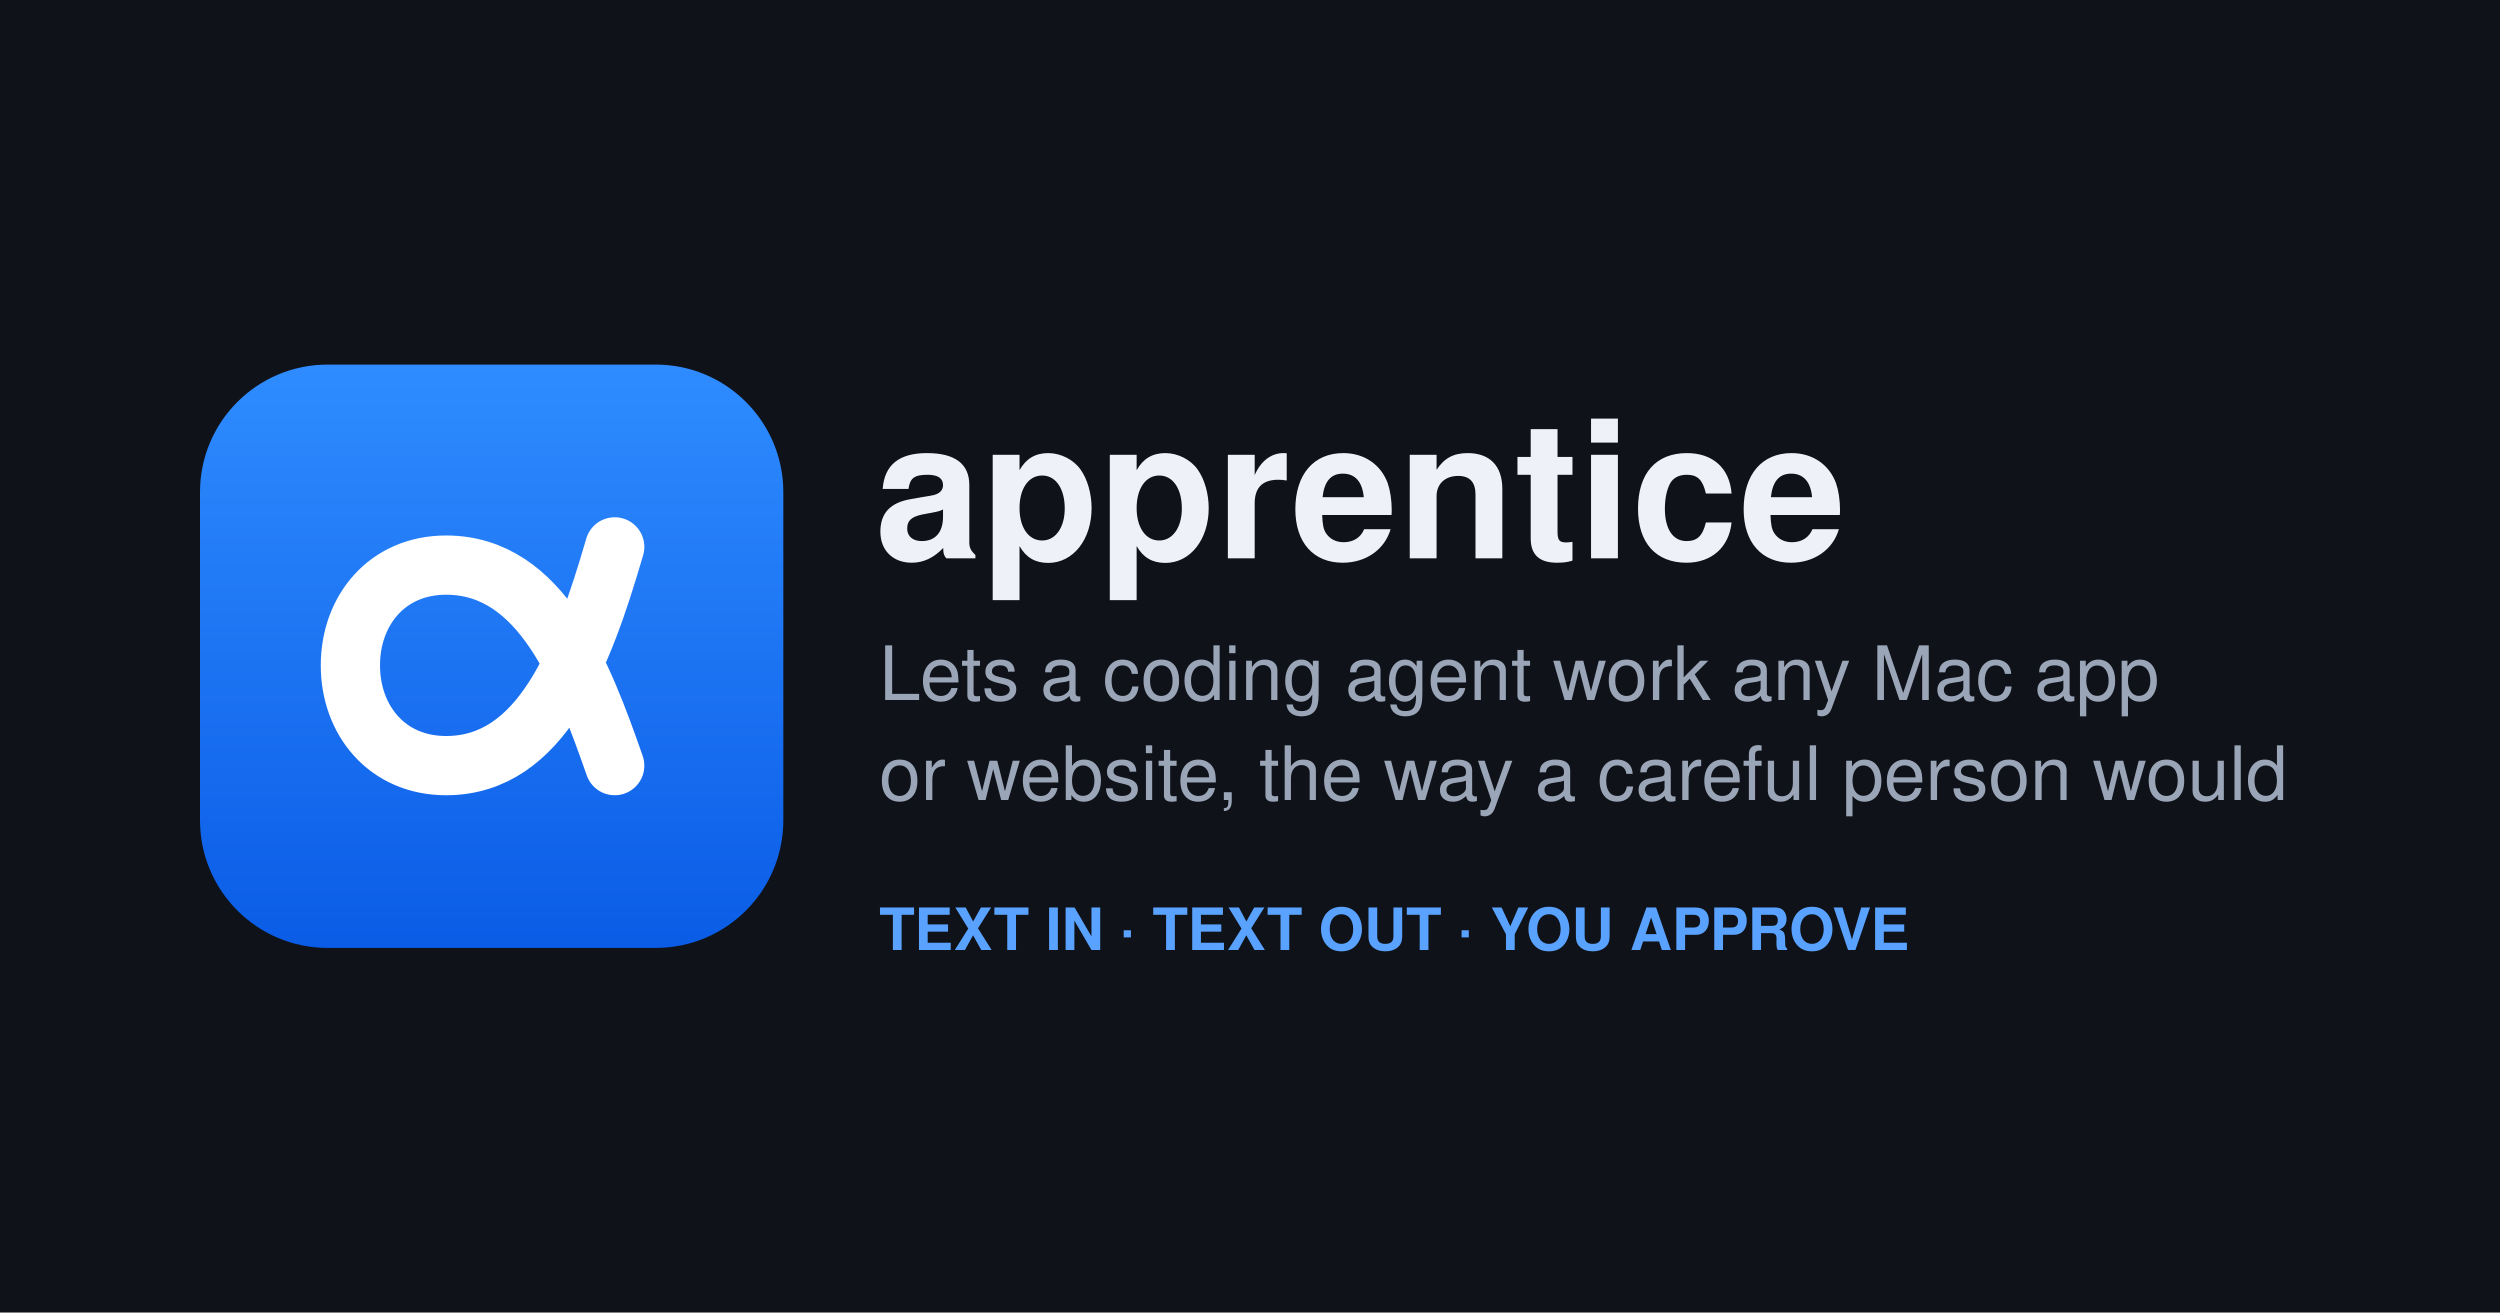
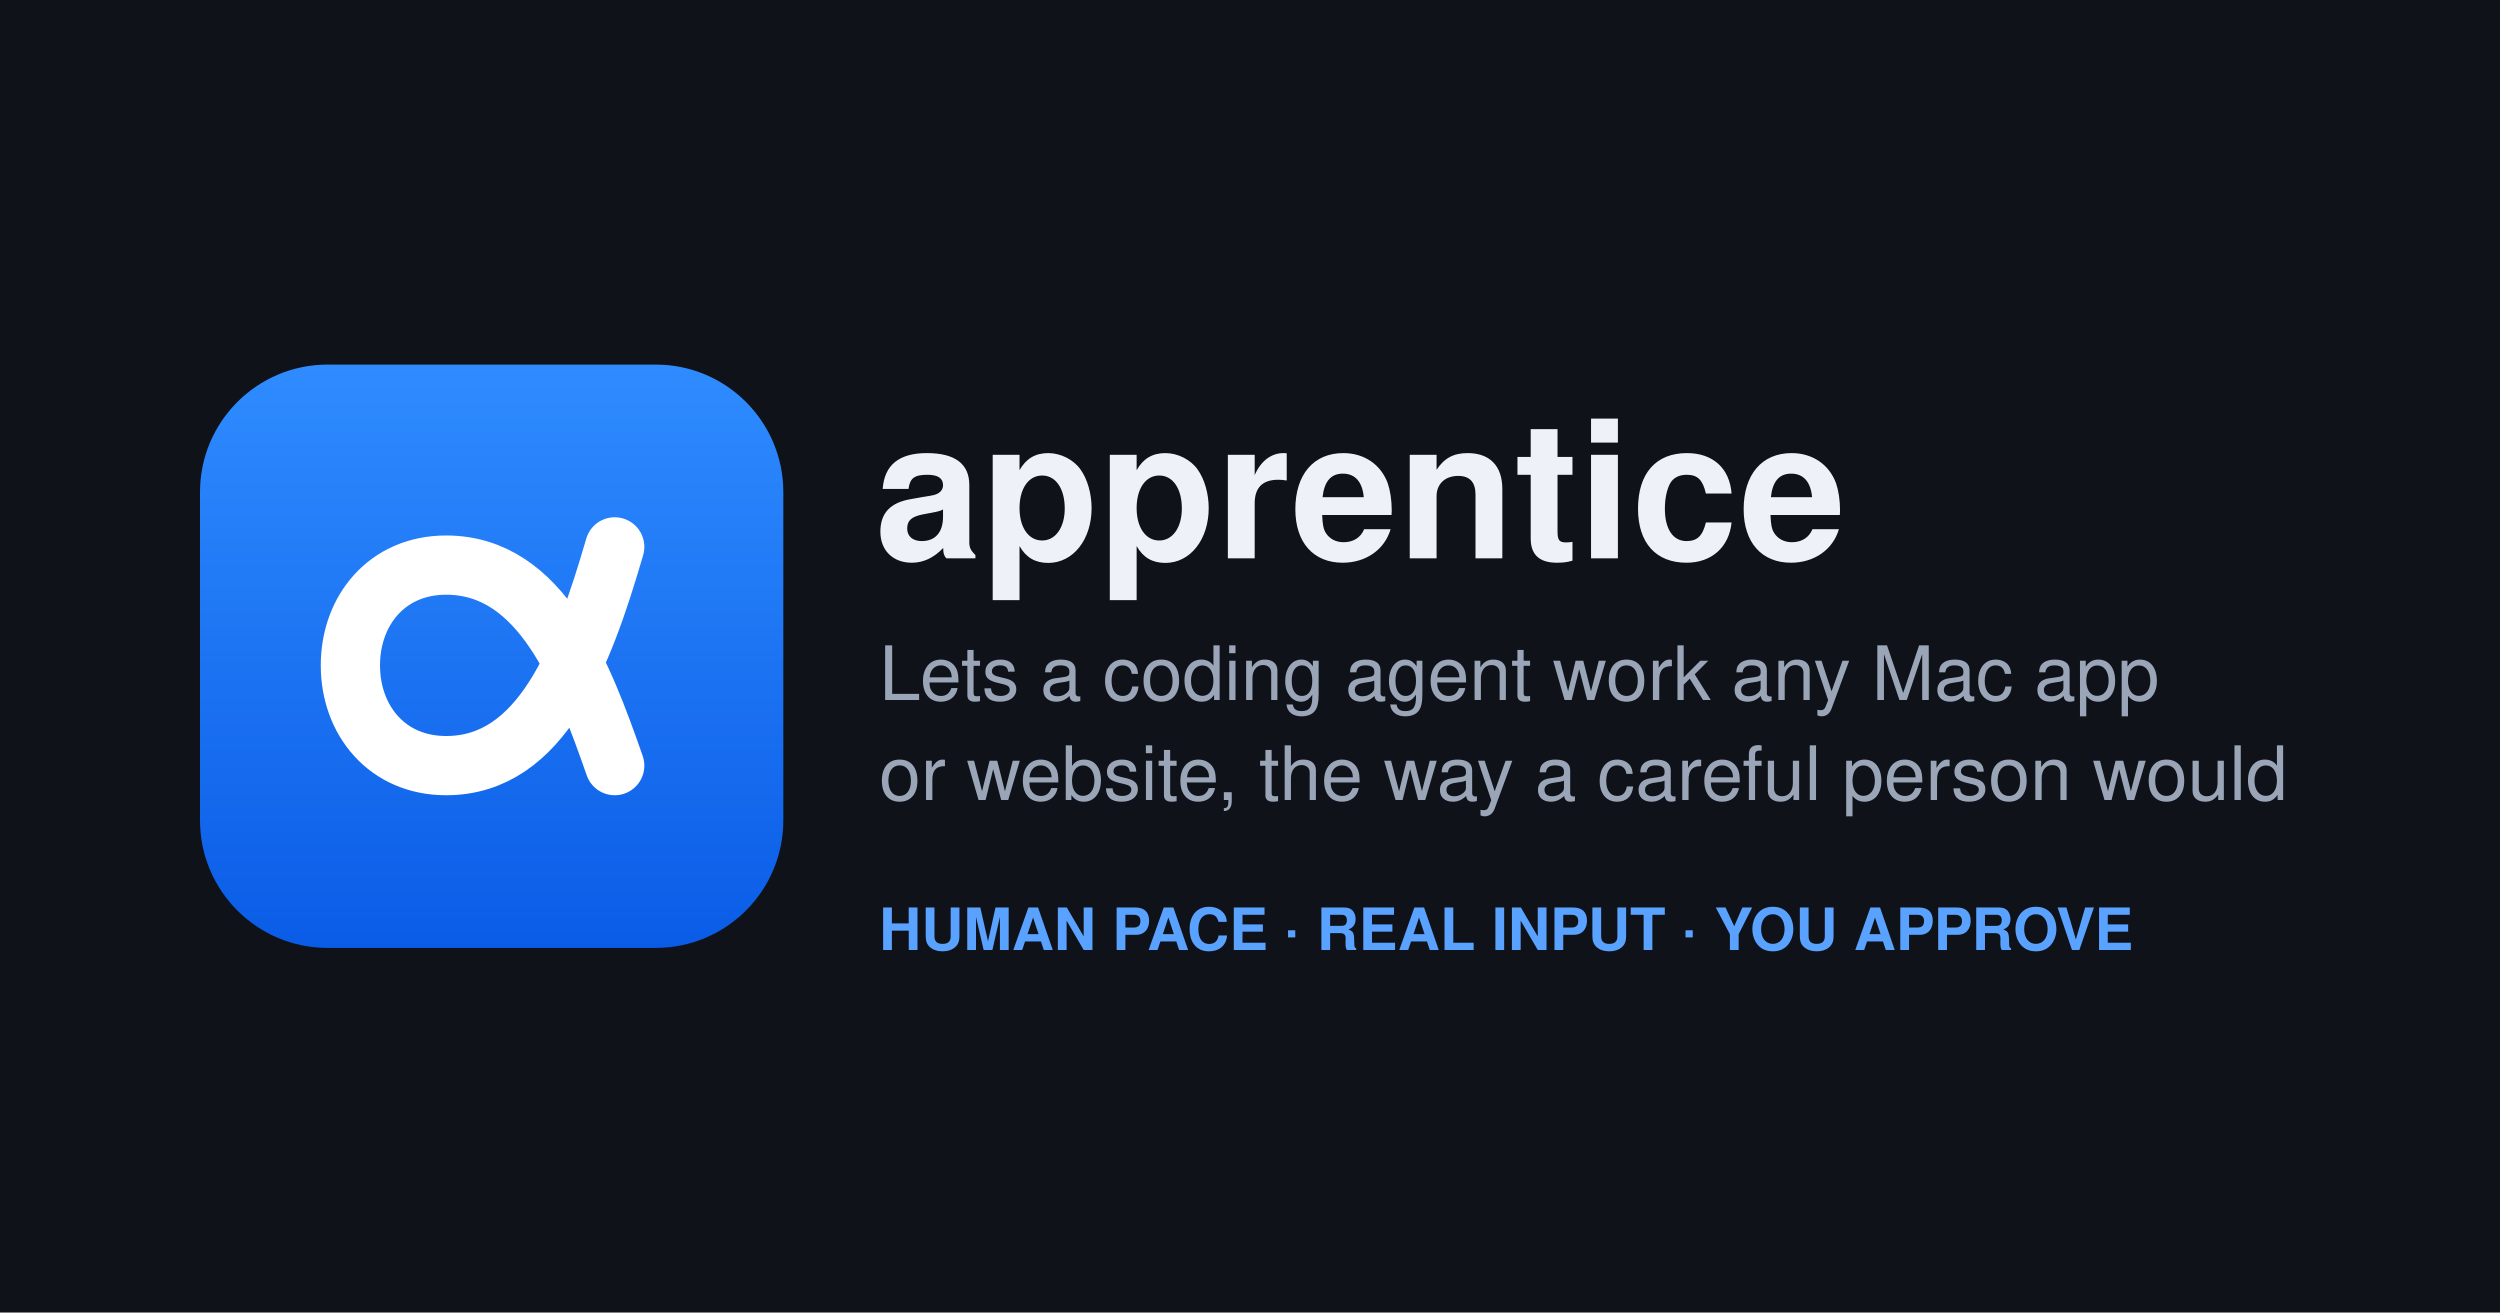
<svg xmlns="http://www.w3.org/2000/svg" width="1200" height="630" viewBox="0 0 1200 630">
  <defs>
    <linearGradient id="bg" x1="0" y1="0" x2="0" y2="1">
      <stop offset="0" stop-color="#2F8CFF" />
      <stop offset="1" stop-color="#0A5CE6" />
    </linearGradient>
  </defs>
  <rect width="1200" height="630" fill="#0f1218" />
  <g transform="translate(96 175) scale(4.375)">
    <rect width="64" height="64" rx="14" fill="url(#bg)" />
    <path d="M45.5 20 C 42 32, 37.5 44, 27 44 C 20.5 44, 16.5 39, 16.5 33 C 16.5 27, 20.5 22, 27 22 C 37.5 22, 42 34, 45.5 44" fill="none" stroke="#FFFFFF" stroke-width="6.5" stroke-linecap="round" stroke-linejoin="round" />
  </g>
  <g font-family="Helvetica Neue, Helvetica, Arial, sans-serif">
    <text x="420" y="268" font-size="92" font-weight="700" fill="#EEF2F8">apprentice</text>
    <text x="422" y="336" font-size="36" fill="#9AA6B8">Lets a coding agent work any Mac app</text>
    <text x="422" y="384" font-size="36" fill="#9AA6B8">or website, the way a careful person would</text>
-     <text x="422" y="456" font-size="28" font-weight="700" fill="#5AA2FF">TEXT IN · TEXT OUT · YOU APPROVE</text>
+     <text x="422" y="456" font-size="28" font-weight="700" fill="#5AA2FF">HUMAN PACE · REAL INPUT · YOU APPROVE</text>
  </g>
</svg>
